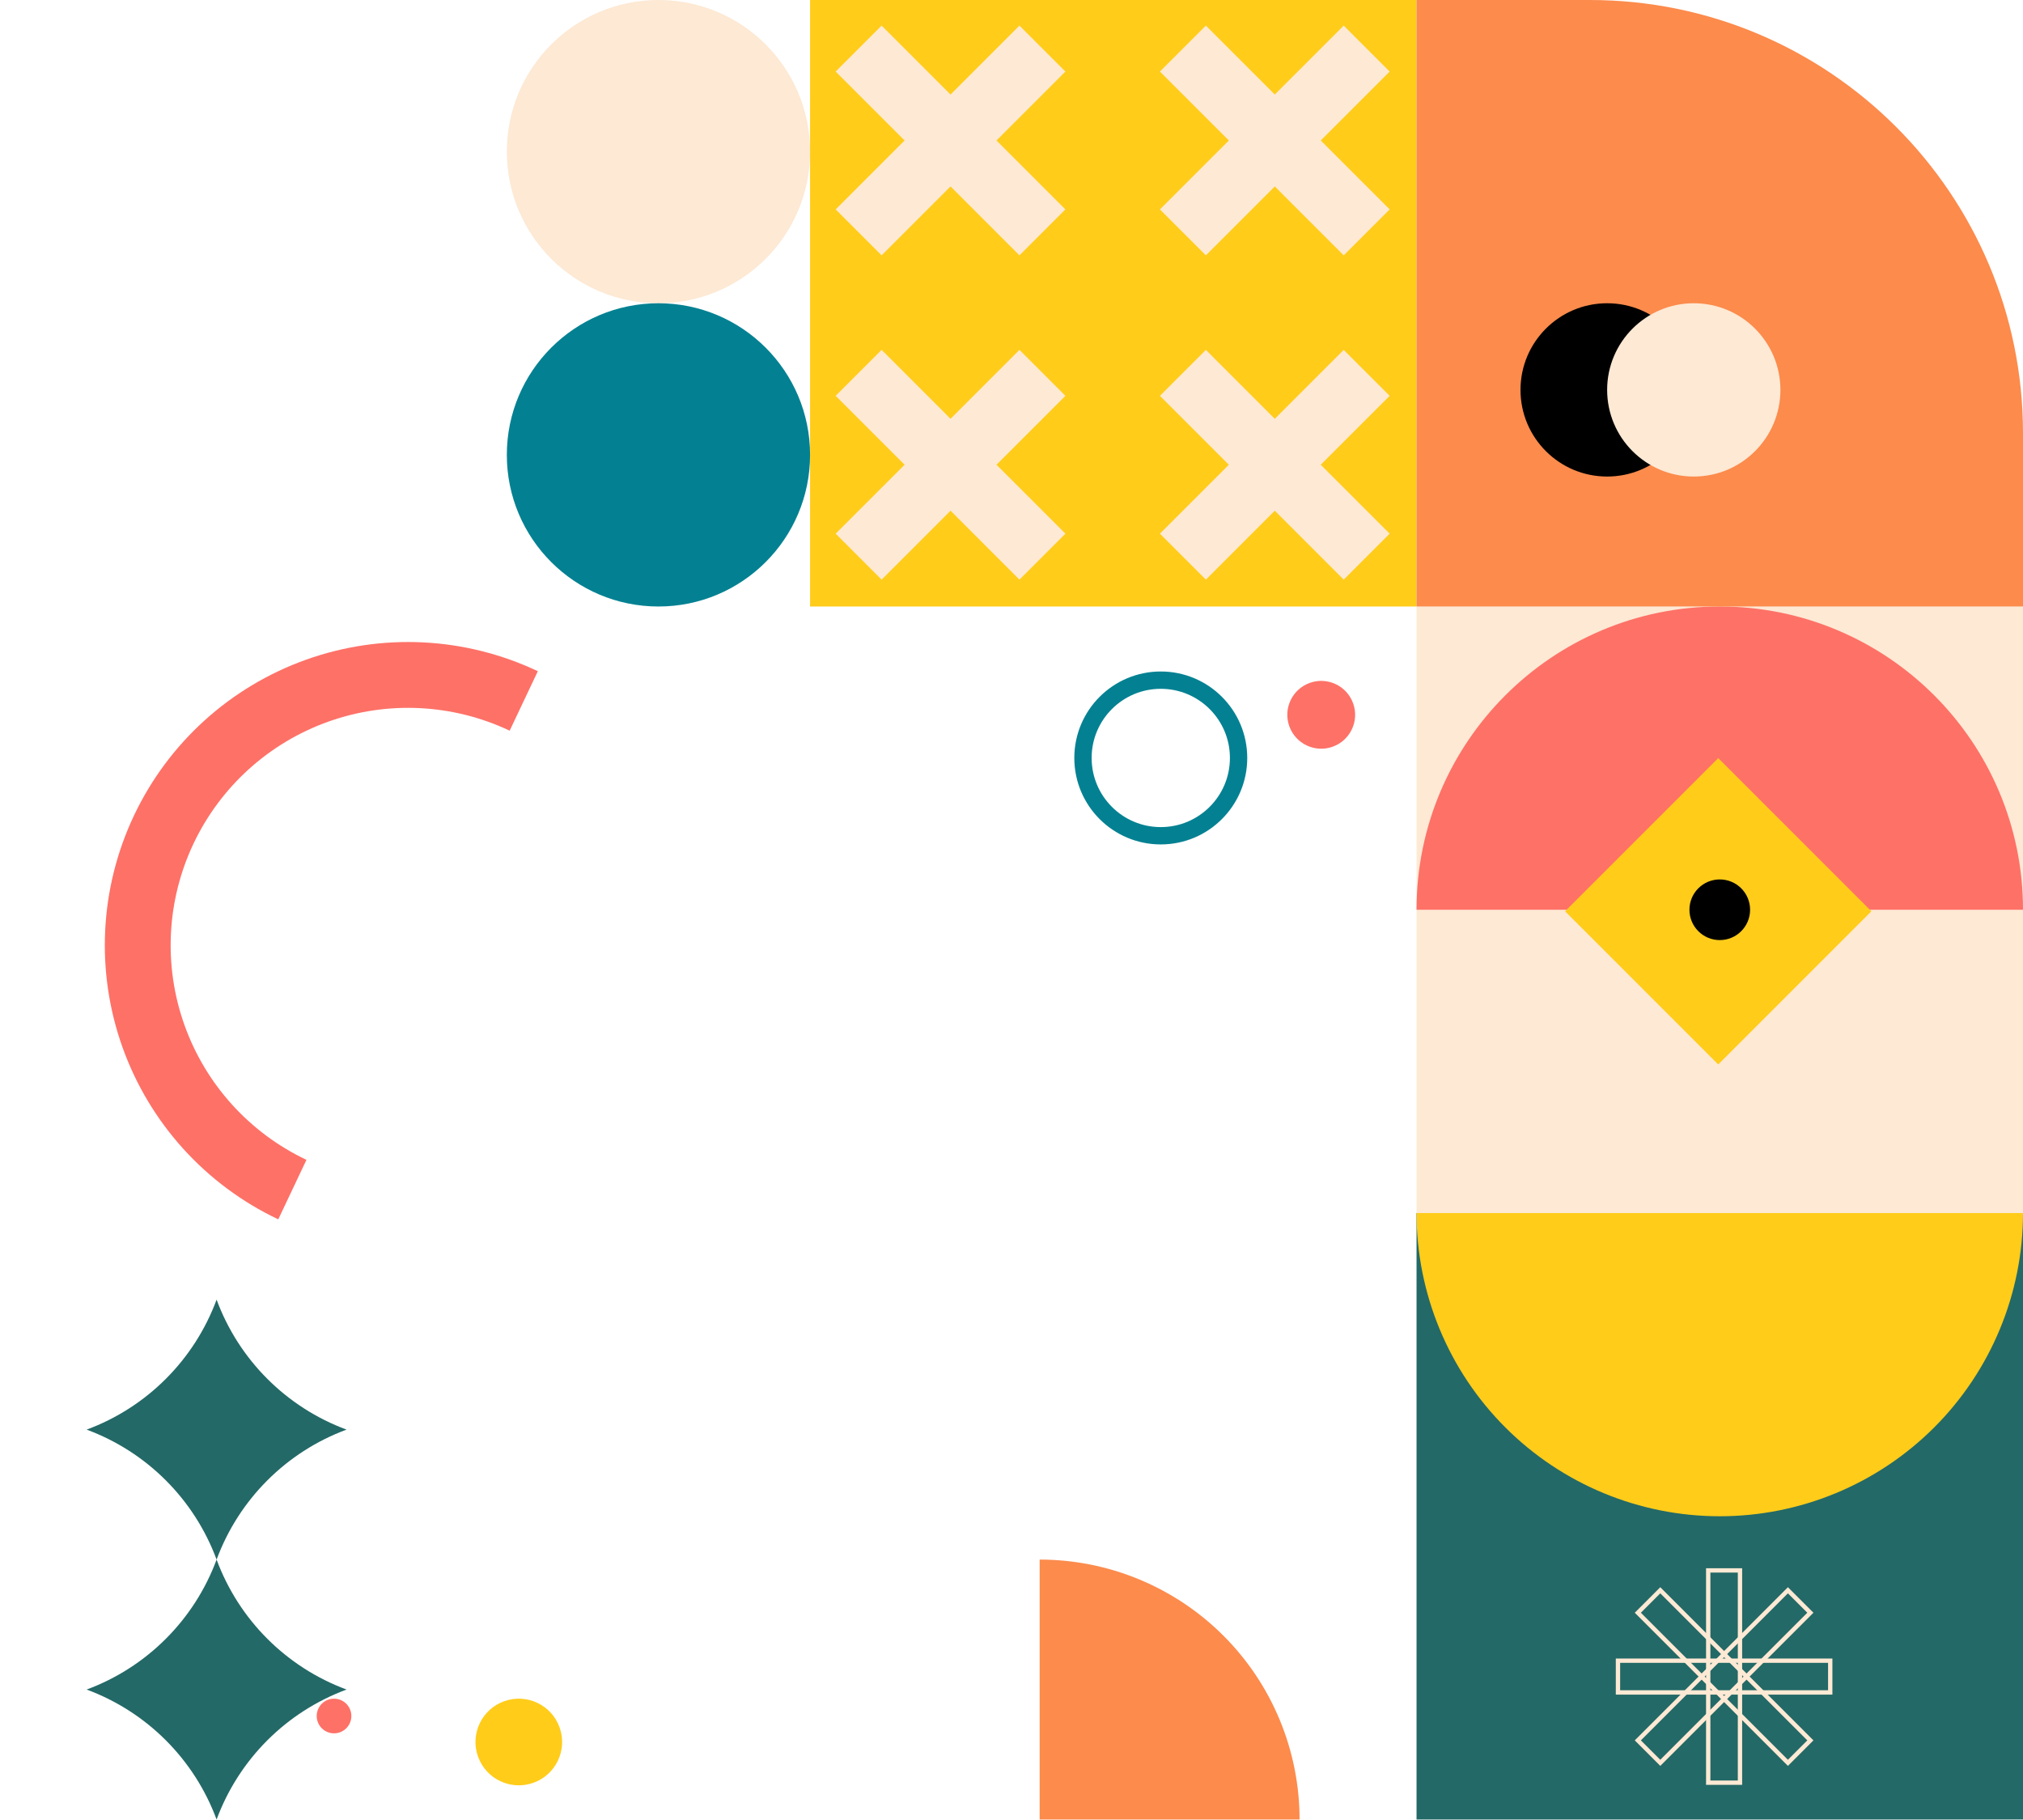
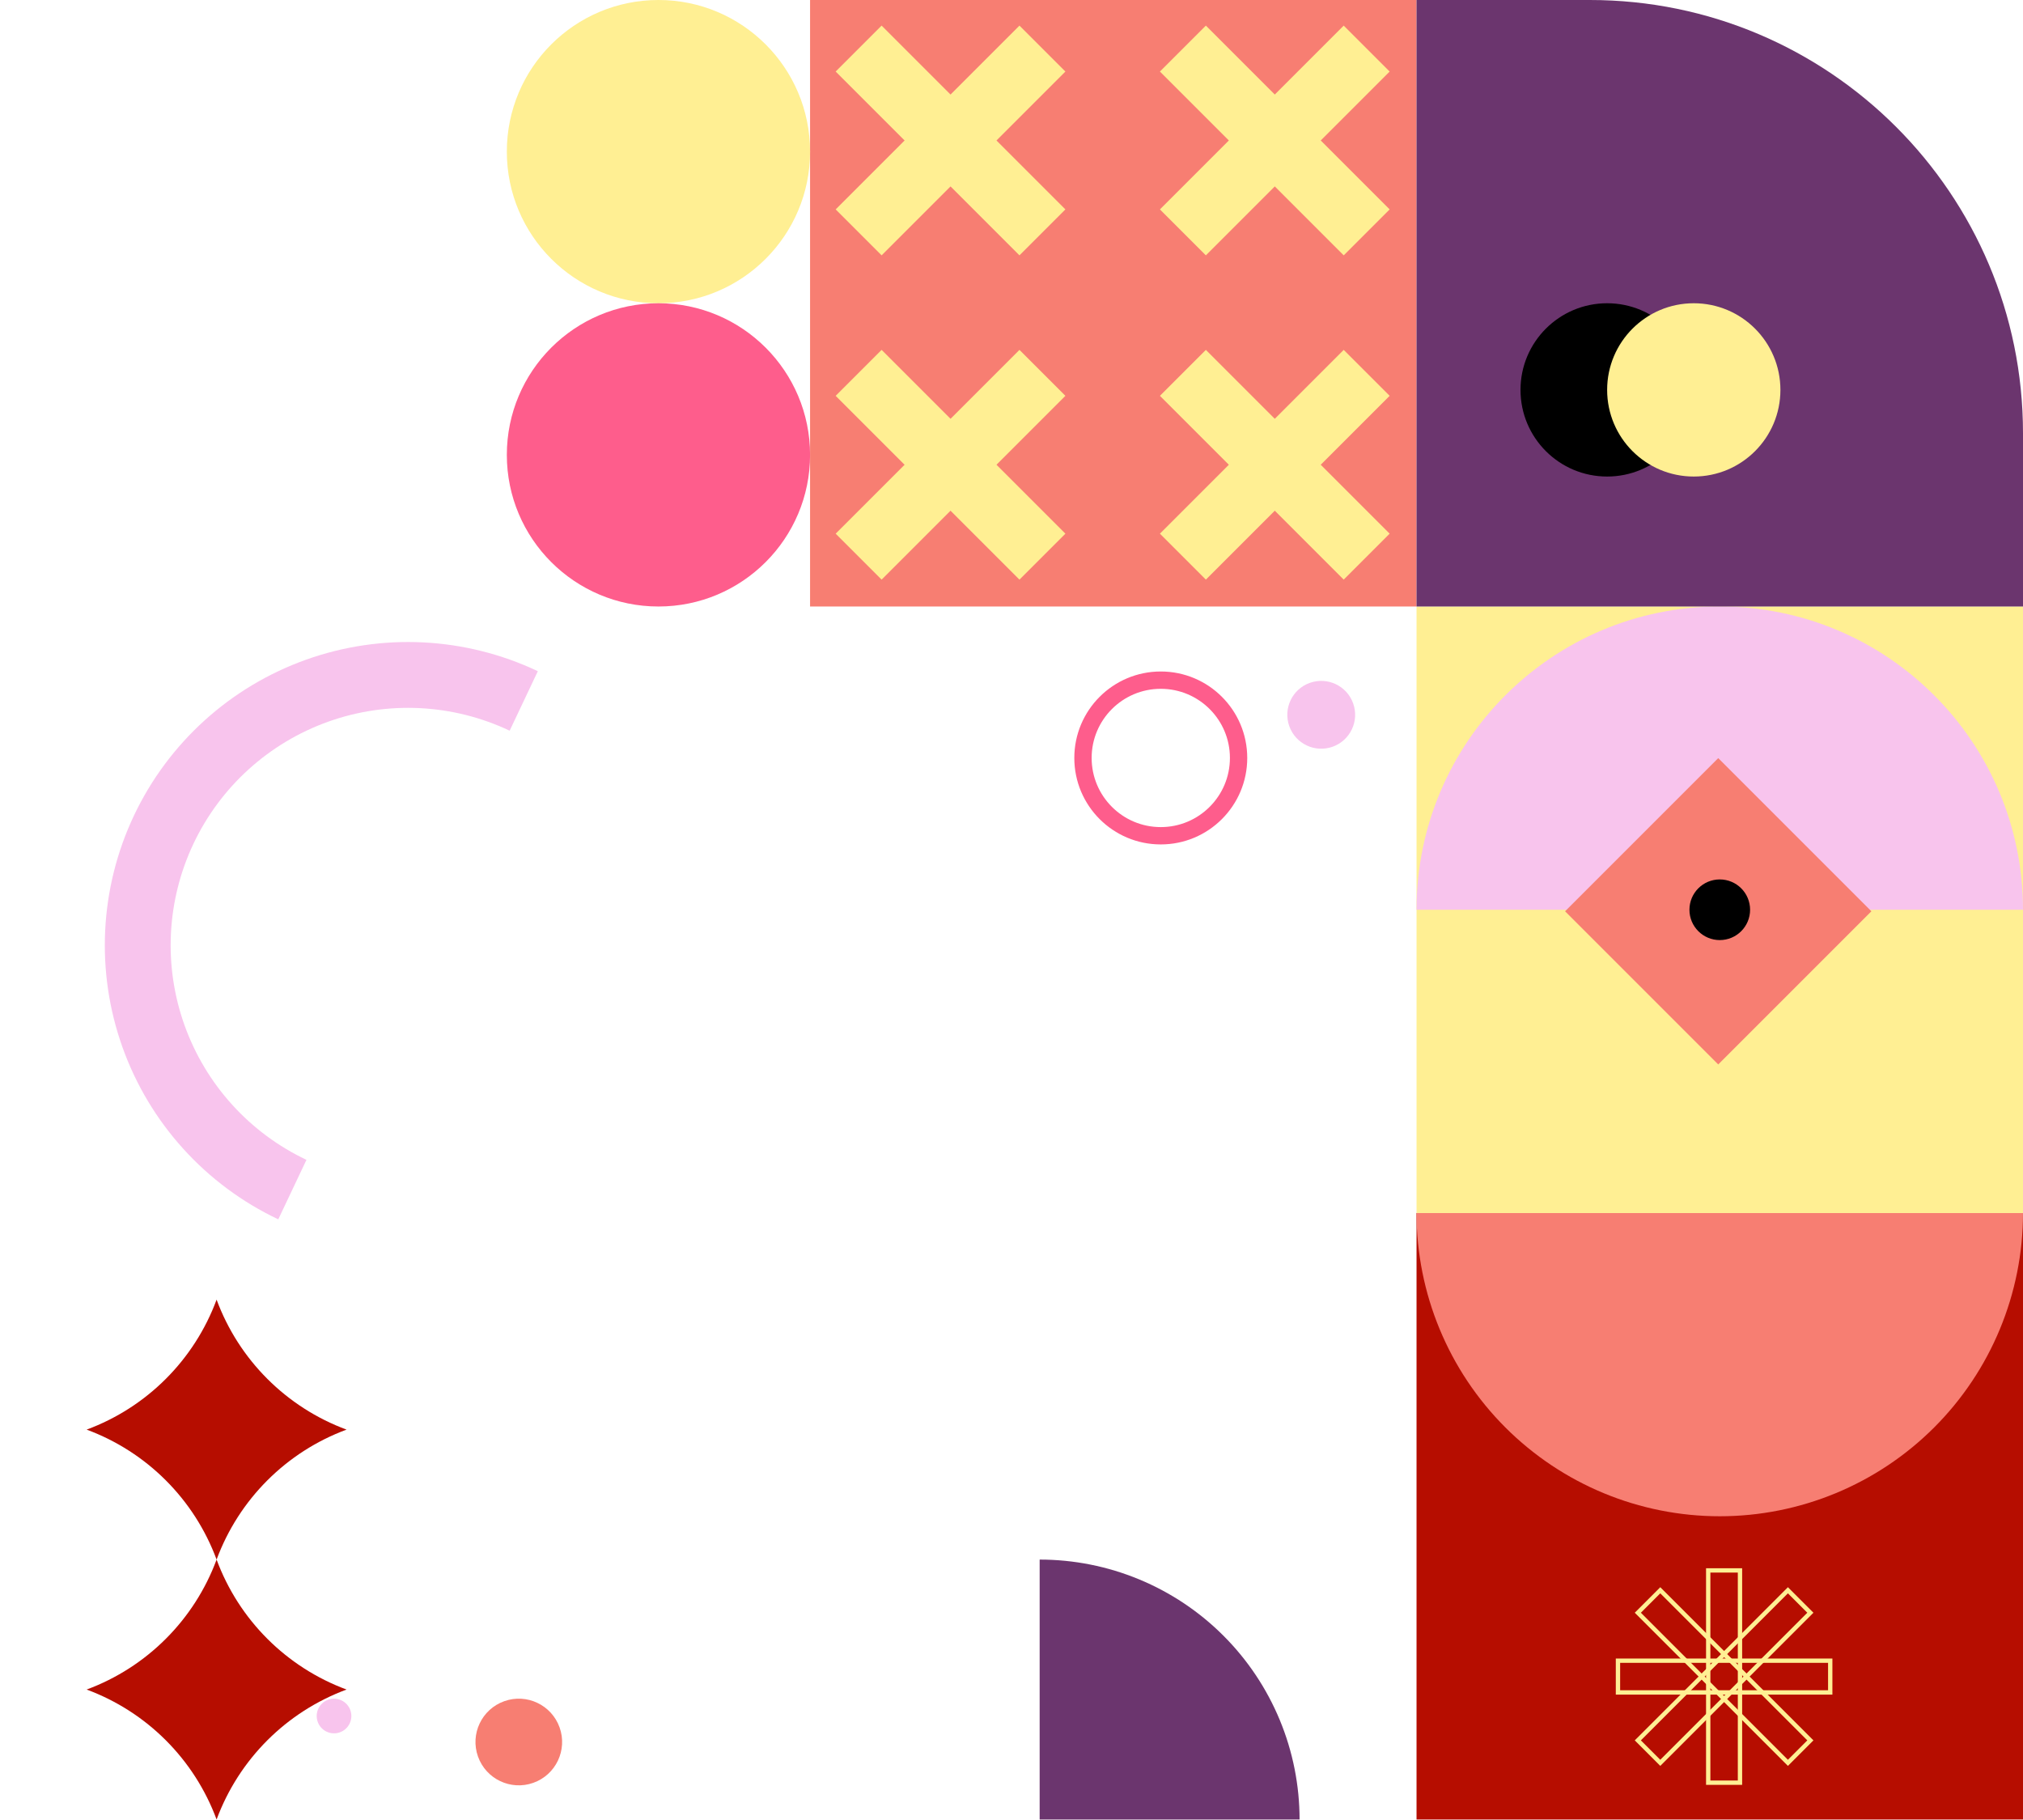
<svg xmlns="http://www.w3.org/2000/svg" width="467" height="420" viewBox="0 0 467 420" fill="none">
-   <rect x="187" y="0" width="140" height="140" fill="#FFCC1A" />
-   <rect x="192.91" y="16.516" width="15" height="60" transform="rotate(-45 192.91 16.5164)" fill="#FDE9D4" />
-   <rect x="203.517" y="58.943" width="15" height="60" transform="rotate(-135 203.517 58.9429)" fill="#FDE9D4" />
-   <rect x="192.91" y="91.369" width="15" height="60" transform="rotate(-45 192.91 91.3691)" fill="#FDE9D4" />
-   <rect x="203.517" y="133.796" width="15" height="60" transform="rotate(-135 203.517 133.796)" fill="#FDE9D4" />
-   <rect x="267.763" y="16.516" width="15" height="60" transform="rotate(-45 267.763 16.5164)" fill="#FDE9D4" />
-   <rect x="278.369" y="58.943" width="15" height="60" transform="rotate(-135 278.369 58.9429)" fill="#FDE9D4" />
-   <rect x="267.763" y="91.369" width="15" height="60" transform="rotate(-45 267.763 91.3691)" fill="#FDE9D4" />
-   <rect x="278.369" y="133.796" width="15" height="60" transform="rotate(-135 278.369 133.796)" fill="#FDE9D4" />
-   <rect x="327" y="280" width="140" height="140" fill="#236967" />
-   <path d="M467 280C467 298.565 459.625 316.37 446.497 329.497C433.37 342.625 415.565 350 397 350C378.435 350 360.63 342.625 347.503 329.497C334.375 316.37 327 298.565 327 280L397 280H467Z" fill="#FFCC1A" />
-   <rect x="394.333" y="362.5" width="7.333" height="49" stroke="#FDE9D4" />
-   <rect x="378.083" y="372.269" width="7.333" height="49" transform="rotate(-45 378.083 372.269)" stroke="#FDE9D4" />
-   <rect x="-0.707" width="7.333" height="49" transform="matrix(-0.707107 -0.707107 -0.707107 0.707107 417.417 371.769)" stroke="#FDE9D4" />
-   <rect x="373.5" y="390.667" width="7.333" height="49" transform="rotate(-90 373.5 390.667)" stroke="#FDE9D4" />
-   <path d="M467 140V280H327V140H467Z" fill="#FDE9D4" />
-   <path d="M397 140C435.66 140 467 171.34 467 210H327C327 171.34 358.34 140 397 140Z" fill="#FE7167" />
-   <rect x="396.645" y="175" width="50" height="50" transform="rotate(45 396.645 175)" fill="#FFCC1A" />
+   <rect x="187" y="0" width="140" height="140" fill="#F77E72" />
+   <rect x="192.91" y="16.516" width="15" height="60" transform="rotate(-45 192.91 16.5164)" fill="#FFEF93" />
+   <rect x="203.517" y="58.943" width="15" height="60" transform="rotate(-135 203.517 58.9429)" fill="#FFEF93" />
+   <rect x="192.91" y="91.369" width="15" height="60" transform="rotate(-45 192.91 91.3691)" fill="#FFEF93" />
+   <rect x="203.517" y="133.796" width="15" height="60" transform="rotate(-135 203.517 133.796)" fill="#FFEF93" />
+   <rect x="267.763" y="16.516" width="15" height="60" transform="rotate(-45 267.763 16.5164)" fill="#FFEF93" />
+   <rect x="278.369" y="58.943" width="15" height="60" transform="rotate(-135 278.369 58.9429)" fill="#FFEF93" />
+   <rect x="267.763" y="91.369" width="15" height="60" transform="rotate(-45 267.763 91.3691)" fill="#FFEF93" />
+   <rect x="278.369" y="133.796" width="15" height="60" transform="rotate(-135 278.369 133.796)" fill="#FFEF93" />
+   <rect x="327" y="280" width="140" height="140" fill="#B60D00" />
+   <path d="M467 280C467 298.565 459.625 316.37 446.497 329.497C433.37 342.625 415.565 350 397 350C378.435 350 360.63 342.625 347.503 329.497C334.375 316.37 327 298.565 327 280L397 280H467Z" fill="#F77E72" />
+   <rect x="394.333" y="362.5" width="7.333" height="49" stroke="#FFEF93" />
+   <rect x="378.083" y="372.269" width="7.333" height="49" transform="rotate(-45 378.083 372.269)" stroke="#FFEF93" />
+   <rect x="-0.707" width="7.333" height="49" transform="matrix(-0.707107 -0.707107 -0.707107 0.707107 417.417 371.769)" stroke="#FFEF93" />
+   <rect x="373.5" y="390.667" width="7.333" height="49" transform="rotate(-90 373.5 390.667)" stroke="#FFEF93" />
+   <path d="M467 140V280H327V140H467Z" fill="#FFEF93" />
+   <path d="M397 140C435.66 140 467 171.34 467 210H327C327 171.34 358.34 140 397 140Z" fill="#F8C4ED" />
+   <rect x="396.645" y="175" width="50" height="50" transform="rotate(45 396.645 175)" fill="#F77E72" />
  <circle cx="397" cy="210" r="7" transform="rotate(90 397 210)" fill="black" />
-   <path d="M327 0V140L467 140V100C467 44.772 422.228 0 367 0L327 0Z" fill="#FC8B4C" />
+   <path d="M327 0V140L467 140V100C467 44.772 422.228 0 367 0L327 0Z" fill="#6B356E" />
  <circle r="20" transform="matrix(0 1 1 0 371 90)" fill="black" />
-   <circle r="20" transform="matrix(0 1 1 0 391 90)" fill="#FDE9D4" />
-   <circle cx="77.11" cy="396.11" r="4" transform="rotate(-109.592 77.1097 396.11)" fill="#FE7167" />
-   <circle cx="304.998" cy="164.999" r="7.827" transform="rotate(-109.592 304.998 164.999)" fill="#FE7167" />
-   <circle cx="119.762" cy="402.11" r="10" transform="rotate(-109.592 119.762 402.11)" fill="#FFCC1A" />
-   <path fill-rule="evenodd" clip-rule="evenodd" d="M50 360C44.857 373.899 33.899 384.857 20 390C33.899 395.143 44.857 406.101 50 420C55.143 406.101 66.101 395.143 80 390C66.101 384.857 55.143 373.899 50 360ZM50 300C44.857 313.899 33.899 324.857 20 330C33.899 335.143 44.857 346.101 50 360C55.143 346.101 66.101 335.143 80 330C66.101 324.857 55.143 313.899 50 300Z" fill="#236967" />
-   <path d="M300 420C300 412.121 298.448 404.319 295.433 397.039C292.417 389.759 287.998 383.145 282.426 377.574C276.855 372.002 270.241 367.583 262.961 364.567C255.681 361.552 247.879 360 240 360L240 420H300Z" fill="#FC8B4C" />
-   <circle r="17.96" transform="matrix(0 1 1 0 267.96 174.96)" stroke="#038192" stroke-width="4" />
-   <circle cx="152" cy="35" r="35" fill="#FDE9D4" />
-   <circle cx="152" cy="105" r="35" fill="#038192" />
-   <path d="M64.239 281.463C47.46 273.517 34.524 259.232 28.278 241.749C22.032 224.266 22.987 205.018 30.932 188.239C38.878 171.46 53.163 158.525 70.646 152.279C88.129 146.032 107.377 146.987 124.156 154.933L117.652 168.667C104.516 162.447 89.447 161.699 75.759 166.589C62.072 171.48 50.888 181.607 44.667 194.743C38.446 207.879 37.699 222.949 42.589 236.636C47.479 250.323 57.606 261.508 70.743 267.728L64.239 281.463Z" fill="#FE7167" />
+   <circle r="20" transform="matrix(0 1 1 0 391 90)" fill="#FFEF93" />
+   <circle cx="77.11" cy="396.11" r="4" transform="rotate(-109.592 77.1097 396.11)" fill="#F8C4ED" />
+   <circle cx="304.998" cy="164.999" r="7.827" transform="rotate(-109.592 304.998 164.999)" fill="#F8C4ED" />
+   <circle cx="119.762" cy="402.11" r="10" transform="rotate(-109.592 119.762 402.11)" fill="#F77E72" />
+   <path fill-rule="evenodd" clip-rule="evenodd" d="M50 360C44.857 373.899 33.899 384.857 20 390C33.899 395.143 44.857 406.101 50 420C55.143 406.101 66.101 395.143 80 390C66.101 384.857 55.143 373.899 50 360ZM50 300C44.857 313.899 33.899 324.857 20 330C33.899 335.143 44.857 346.101 50 360C55.143 346.101 66.101 335.143 80 330C66.101 324.857 55.143 313.899 50 300Z" fill="#B60D00" />
+   <path d="M300 420C300 412.121 298.448 404.319 295.433 397.039C292.417 389.759 287.998 383.145 282.426 377.574C276.855 372.002 270.241 367.583 262.961 364.567C255.681 361.552 247.879 360 240 360L240 420H300Z" fill="#6B356E" />
+   <circle r="17.96" transform="matrix(0 1 1 0 267.96 174.96)" stroke="#FE5D8C" stroke-width="4" />
+   <circle cx="152" cy="35" r="35" fill="#FFEF93" />
+   <circle cx="152" cy="105" r="35" fill="#FE5D8C" />
+   <path d="M64.239 281.463C47.46 273.517 34.524 259.232 28.278 241.749C22.032 224.266 22.987 205.018 30.932 188.239C38.878 171.46 53.163 158.525 70.646 152.279C88.129 146.032 107.377 146.987 124.156 154.933L117.652 168.667C104.516 162.447 89.447 161.699 75.759 166.589C62.072 171.48 50.888 181.607 44.667 194.743C38.446 207.879 37.699 222.949 42.589 236.636C47.479 250.323 57.606 261.508 70.743 267.728L64.239 281.463Z" fill="#F8C4ED" />
</svg>
